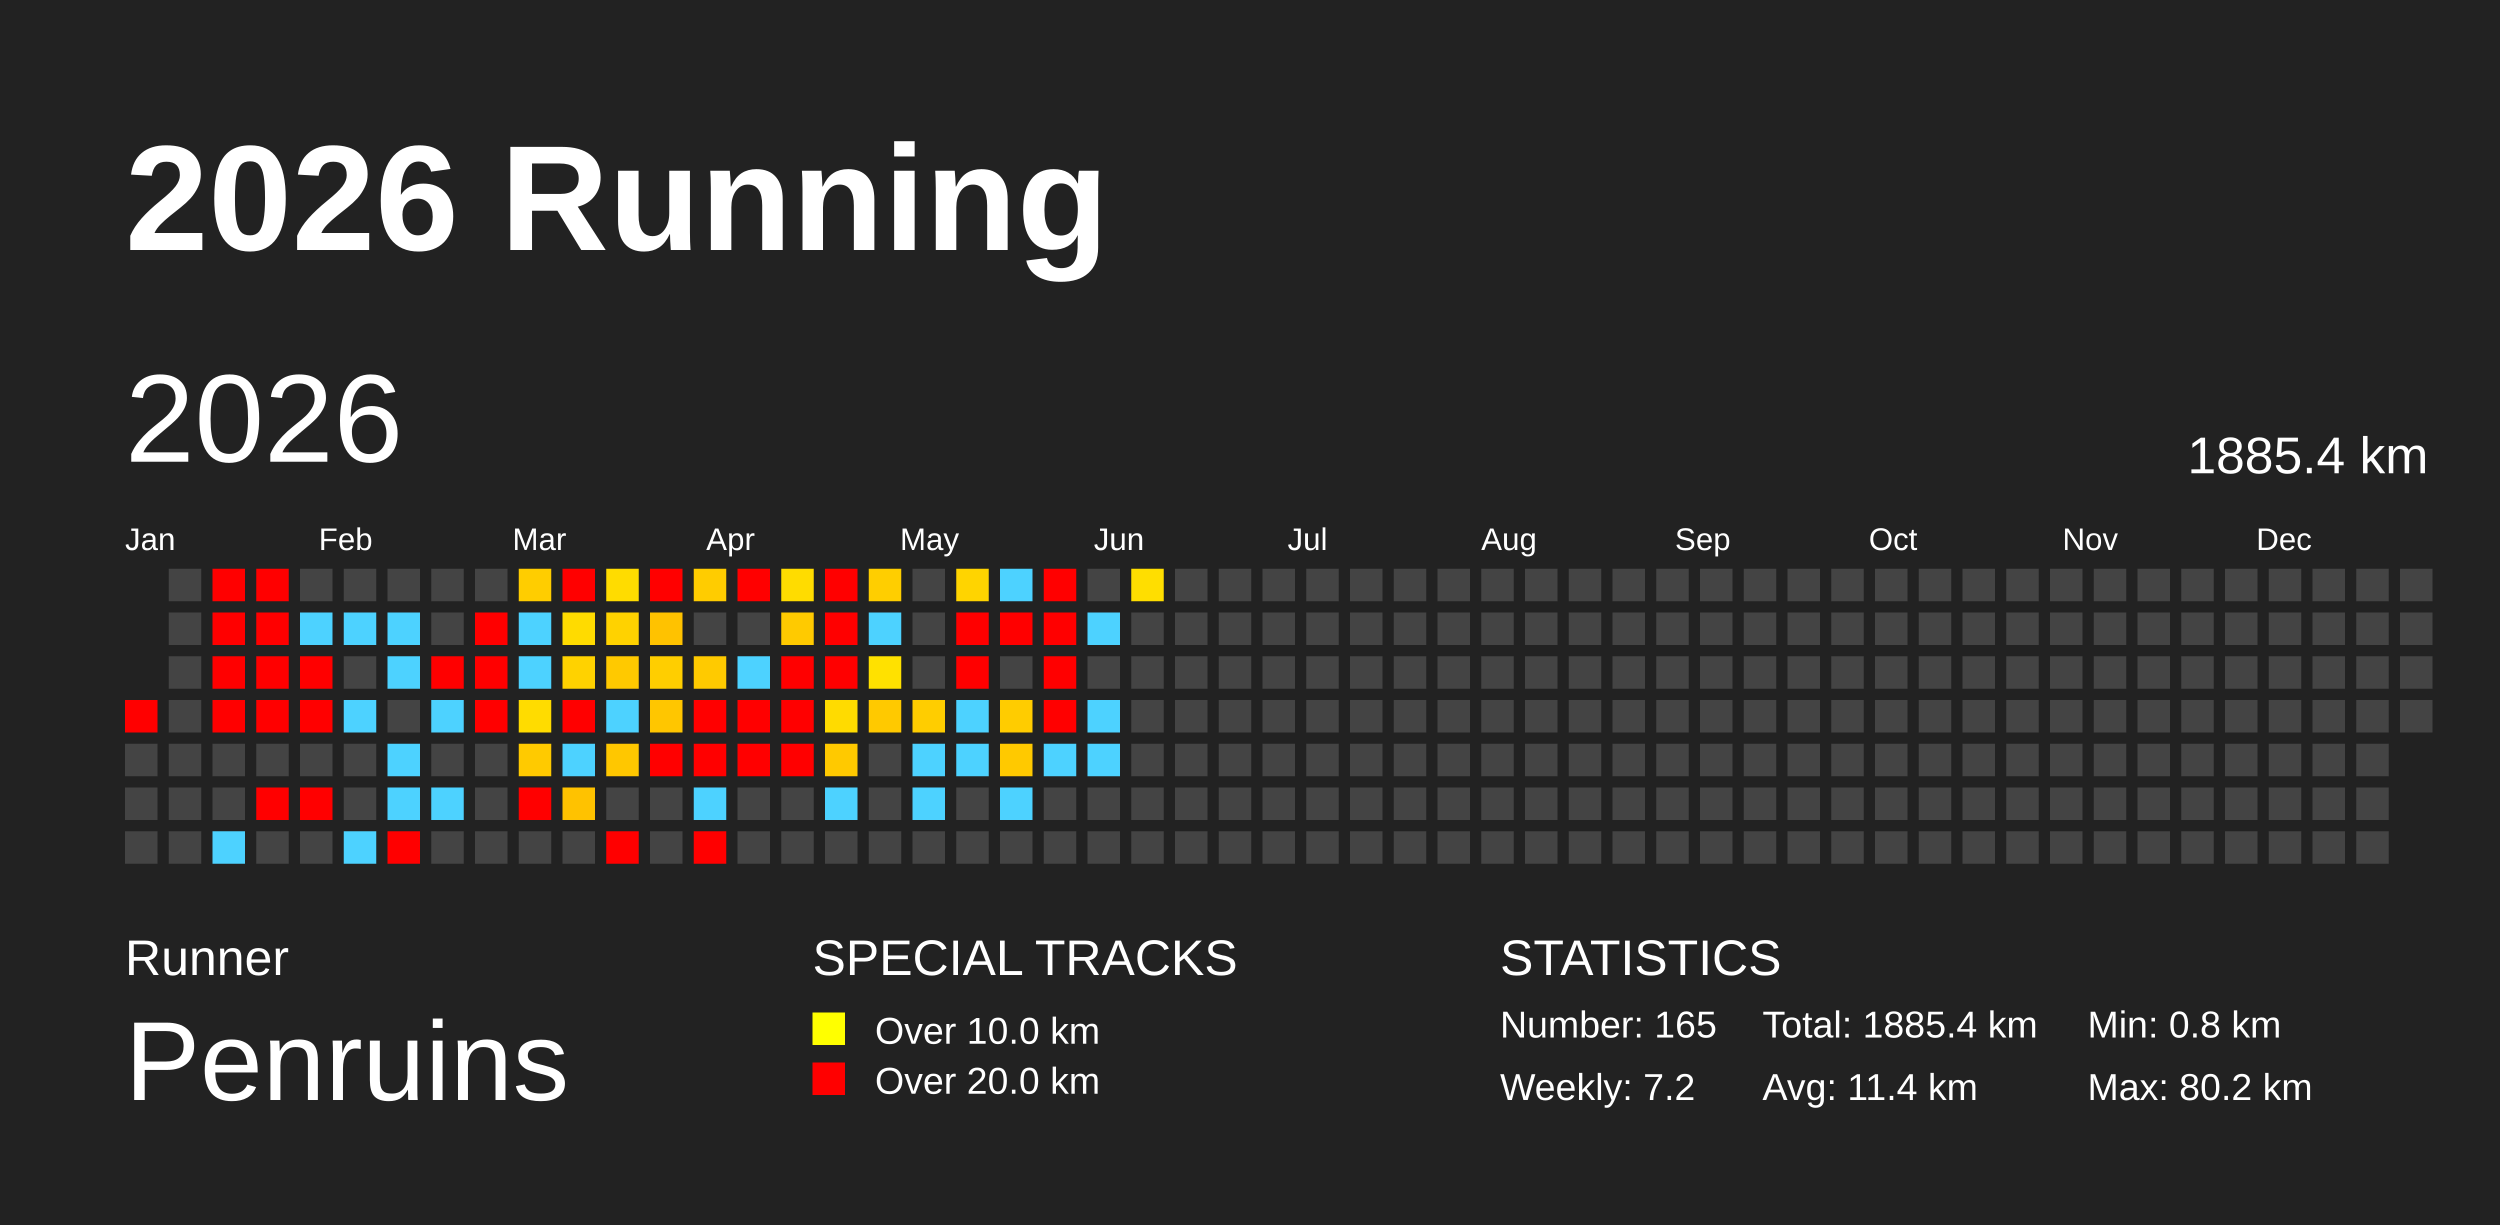
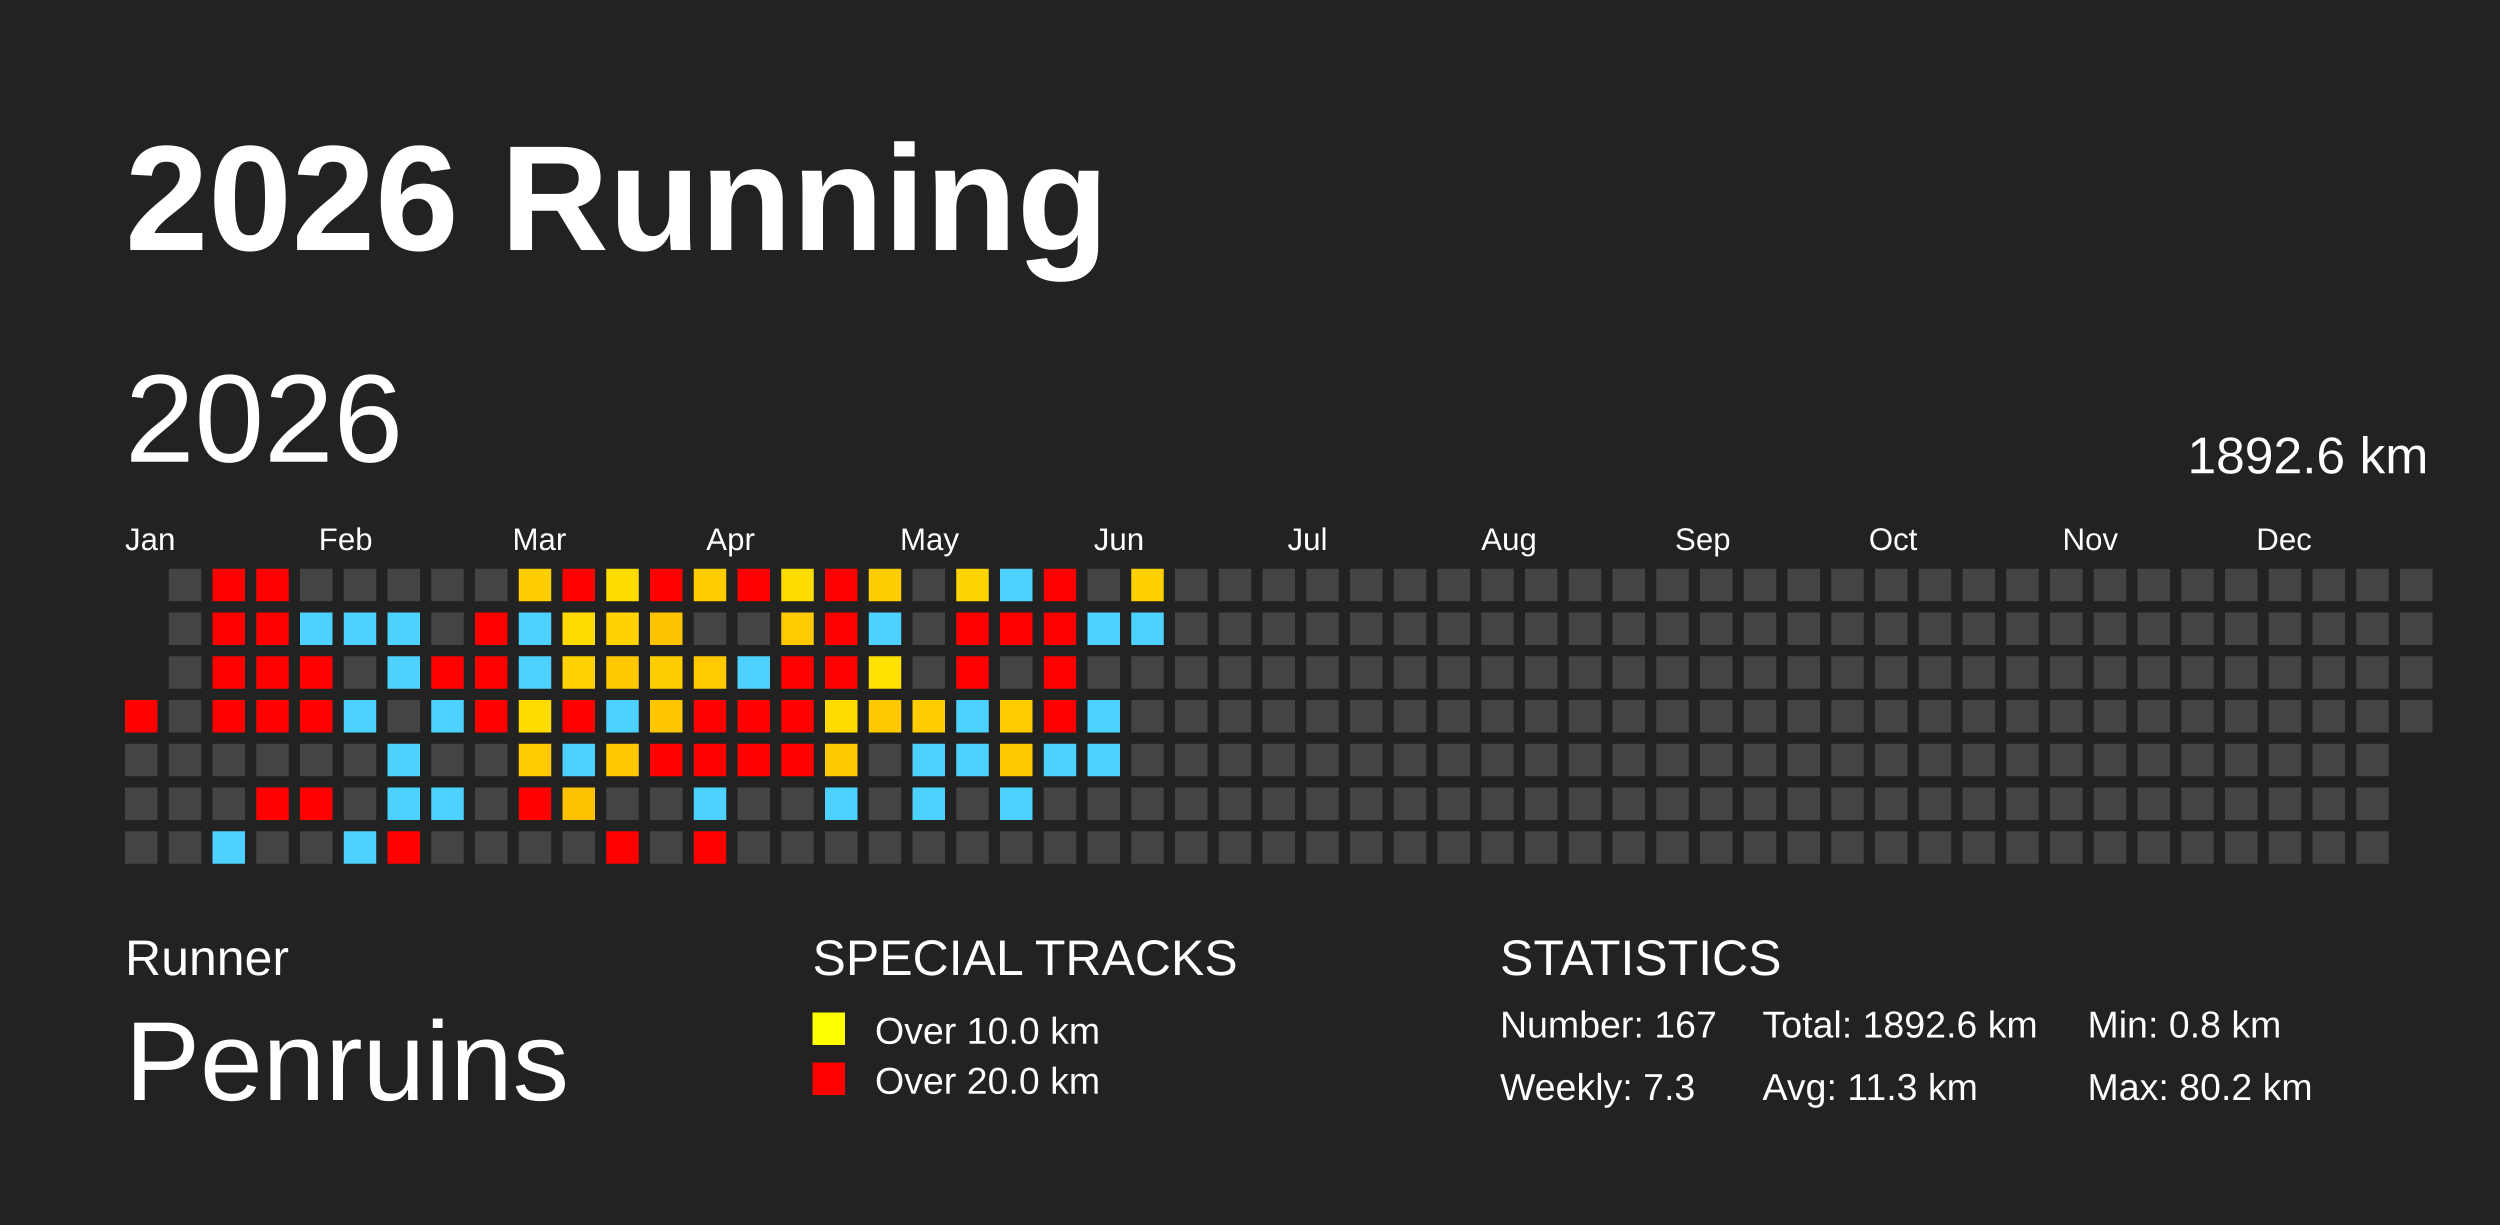
<svg xmlns="http://www.w3.org/2000/svg" baseProfile="full" height="98mm" version="1.1" viewBox="0,0,200,98" width="200mm">
  <defs />
  <rect fill="#222222" height="98" width="200" x="0" y="0" />
  <text fill="#FFFFFF" style="font-size:12px; font-family:Arial; font-weight:bold;" x="10" y="20">2026 Running</text>
  <text fill="#FFFFFF" style="font-size:4px; font-family:Arial" x="10" y="78">Runner</text>
  <text fill="#FFFFFF" style="font-size:9px; font-family:Arial" x="10" y="88">Penruins</text>
  <text fill="#FFFFFF" style="font-size:4px; font-family:Arial" x="65" y="78">SPECIAL TRACKS</text>
  <rect fill="yellow" height="2.6" width="2.6" x="65" y="81" />
  <text fill="#FFFFFF" style="font-size:3px; font-family:Arial" x="70" y="83.5">Over 10.0 km</text>
  <rect fill="red" height="2.6" width="2.6" x="65" y="85" />
  <text fill="#FFFFFF" style="font-size:3px; font-family:Arial" x="70" y="87.5">Over 20.0 km</text>
  <text fill="#FFFFFF" style="font-size:4px; font-family:Arial" x="120" y="78">STATISTICS</text>
-   <text fill="#FFFFFF" style="font-size:3px; font-family:Arial" x="120" y="83">Number: 165</text>
-   <text fill="#FFFFFF" style="font-size:3px; font-family:Arial" x="120" y="88">Weekly: 7.2</text>
-   <text fill="#FFFFFF" style="font-size:3px; font-family:Arial" x="141" y="83">Total: 1885.4 km</text>
-   <text fill="#FFFFFF" style="font-size:3px; font-family:Arial" x="141" y="88">Avg: 11.4 km</text>
+   <text fill="#FFFFFF" style="font-size:3px; font-family:Arial" x="120" y="83">Number: 167</text>
+   <text fill="#FFFFFF" style="font-size:3px; font-family:Arial" x="120" y="88">Weekly: 7.3</text>
+   <text fill="#FFFFFF" style="font-size:3px; font-family:Arial" x="141" y="83">Total: 1892.6 km</text>
+   <text fill="#FFFFFF" style="font-size:3px; font-family:Arial" x="141" y="88">Avg: 11.3 km</text>
  <text fill="#FFFFFF" style="font-size:3px; font-family:Arial" x="167" y="83">Min: 0.8 km</text>
  <text fill="#FFFFFF" style="font-size:3px; font-family:Arial" x="167" y="88">Max: 80.2 km</text>
  <text dominant-baseline="hanging" fill="#FFFFFF" style="font-size:10.0px; font-family:Arial;" x="10" y="30">2026</text>
-   <text dominant-baseline="hanging" fill="#FFFFFF" style="font-size:4.125px; font-family:Arial;" x="175" y="35">1885.4 km</text>
+   <text dominant-baseline="hanging" fill="#FFFFFF" style="font-size:4.125px; font-family:Arial;" x="175" y="35">1892.6 km</text>
  <text fill="#FFFFFF" style="font-size:2.5px; font-family:Arial" x="10.0" y="44">Jan</text>
  <text fill="#FFFFFF" style="font-size:2.5px; font-family:Arial" x="25.5" y="44">Feb</text>
  <text fill="#FFFFFF" style="font-size:2.5px; font-family:Arial" x="41.0" y="44">Mar</text>
  <text fill="#FFFFFF" style="font-size:2.5px; font-family:Arial" x="56.5" y="44">Apr</text>
  <text fill="#FFFFFF" style="font-size:2.5px; font-family:Arial" x="72.0" y="44">May</text>
  <text fill="#FFFFFF" style="font-size:2.5px; font-family:Arial" x="87.5" y="44">Jun</text>
  <text fill="#FFFFFF" style="font-size:2.5px; font-family:Arial" x="103.0" y="44">Jul</text>
  <text fill="#FFFFFF" style="font-size:2.5px; font-family:Arial" x="118.5" y="44">Aug</text>
  <text fill="#FFFFFF" style="font-size:2.5px; font-family:Arial" x="134.0" y="44">Sep</text>
  <text fill="#FFFFFF" style="font-size:2.5px; font-family:Arial" x="149.5" y="44">Oct</text>
  <text fill="#FFFFFF" style="font-size:2.5px; font-family:Arial" x="165.0" y="44">Nov</text>
  <text fill="#FFFFFF" style="font-size:2.5px; font-family:Arial" x="180.5" y="44">Dec</text>
  <rect fill="red" height="2.6" width="2.6" x="10.0" y="56.0" />
  <rect fill="#444444" height="2.6" width="2.6" x="10.0" y="59.5" />
  <rect fill="#444444" height="2.6" width="2.6" x="10.0" y="63.0" />
  <rect fill="#444444" height="2.6" width="2.6" x="10.0" y="66.5" />
  <rect fill="#444444" height="2.6" width="2.6" x="13.5" y="45.5" />
  <rect fill="#444444" height="2.6" width="2.6" x="13.5" y="49.0" />
  <rect fill="#444444" height="2.6" width="2.6" x="13.5" y="52.5" />
  <rect fill="#444444" height="2.6" width="2.6" x="13.5" y="56.0" />
  <rect fill="#444444" height="2.6" width="2.6" x="13.5" y="59.5" />
  <rect fill="#444444" height="2.6" width="2.6" x="13.5" y="63.0" />
  <rect fill="#444444" height="2.6" width="2.6" x="13.5" y="66.5" />
  <rect fill="red" height="2.6" width="2.6" x="17.0" y="45.5" />
  <rect fill="red" height="2.6" width="2.6" x="17.0" y="49.0" />
  <rect fill="red" height="2.6" width="2.6" x="17.0" y="52.5" />
  <rect fill="red" height="2.6" width="2.6" x="17.0" y="56.0" />
  <rect fill="#444444" height="2.6" width="2.6" x="17.0" y="59.5" />
  <rect fill="#444444" height="2.6" width="2.6" x="17.0" y="63.0" />
  <rect fill="#4dd2ff" height="2.6" width="2.6" x="17.0" y="66.5" />
  <rect fill="red" height="2.6" width="2.6" x="20.5" y="45.5" />
  <rect fill="red" height="2.6" width="2.6" x="20.5" y="49.0" />
  <rect fill="red" height="2.6" width="2.6" x="20.5" y="52.5" />
  <rect fill="red" height="2.6" width="2.6" x="20.5" y="56.0" />
  <rect fill="#444444" height="2.6" width="2.6" x="20.5" y="59.5" />
  <rect fill="red" height="2.6" width="2.6" x="20.5" y="63.0" />
  <rect fill="#444444" height="2.6" width="2.6" x="20.5" y="66.5" />
  <rect fill="#444444" height="2.6" width="2.6" x="24.0" y="45.5" />
  <rect fill="#4dd2ff" height="2.6" width="2.6" x="24.0" y="49.0" />
  <rect fill="red" height="2.6" width="2.6" x="24.0" y="52.5" />
  <rect fill="red" height="2.6" width="2.6" x="24.0" y="56.0" />
  <rect fill="#444444" height="2.6" width="2.6" x="24.0" y="59.5" />
  <rect fill="red" height="2.6" width="2.6" x="24.0" y="63.0" />
  <rect fill="#444444" height="2.6" width="2.6" x="24.0" y="66.5" />
  <rect fill="#444444" height="2.6" width="2.6" x="27.5" y="45.5" />
  <rect fill="#4dd2ff" height="2.6" width="2.6" x="27.5" y="49.0" />
  <rect fill="#444444" height="2.6" width="2.6" x="27.5" y="52.5" />
  <rect fill="#4dd2ff" height="2.6" width="2.6" x="27.5" y="56.0" />
  <rect fill="#444444" height="2.6" width="2.6" x="27.5" y="59.5" />
  <rect fill="#444444" height="2.6" width="2.6" x="27.5" y="63.0" />
  <rect fill="#4dd2ff" height="2.6" width="2.6" x="27.5" y="66.5" />
  <rect fill="#444444" height="2.6" width="2.6" x="31.0" y="45.5" />
  <rect fill="#4dd2ff" height="2.6" width="2.6" x="31.0" y="49.0" />
  <rect fill="#4dd2ff" height="2.6" width="2.6" x="31.0" y="52.5" />
  <rect fill="#444444" height="2.6" width="2.6" x="31.0" y="56.0" />
  <rect fill="#4dd2ff" height="2.6" width="2.6" x="31.0" y="59.5" />
  <rect fill="#4dd2ff" height="2.6" width="2.6" x="31.0" y="63.0" />
  <rect fill="red" height="2.6" width="2.6" x="31.0" y="66.5" />
  <rect fill="#444444" height="2.6" width="2.6" x="34.5" y="45.5" />
  <rect fill="#444444" height="2.6" width="2.6" x="34.5" y="49.0" />
  <rect fill="red" height="2.6" width="2.6" x="34.5" y="52.5" />
  <rect fill="#4dd2ff" height="2.6" width="2.6" x="34.5" y="56.0" />
  <rect fill="#444444" height="2.6" width="2.6" x="34.5" y="59.5" />
  <rect fill="#4dd2ff" height="2.6" width="2.6" x="34.5" y="63.0" />
  <rect fill="#444444" height="2.6" width="2.6" x="34.5" y="66.5" />
  <rect fill="#444444" height="2.6" width="2.6" x="38.0" y="45.5" />
  <rect fill="red" height="2.6" width="2.6" x="38.0" y="49.0" />
  <rect fill="red" height="2.6" width="2.6" x="38.0" y="52.5" />
  <rect fill="red" height="2.6" width="2.6" x="38.0" y="56.0" />
  <rect fill="#444444" height="2.6" width="2.6" x="38.0" y="59.5" />
  <rect fill="#444444" height="2.6" width="2.6" x="38.0" y="63.0" />
  <rect fill="#444444" height="2.6" width="2.6" x="38.0" y="66.5" />
  <rect fill="#ffcd00" height="2.6" width="2.6" x="41.5" y="45.5" />
  <rect fill="#4dd2ff" height="2.6" width="2.6" x="41.5" y="49.0" />
  <rect fill="#4dd2ff" height="2.6" width="2.6" x="41.5" y="52.5" />
  <rect fill="#ffdc00" height="2.6" width="2.6" x="41.5" y="56.0" />
  <rect fill="#ffca00" height="2.6" width="2.6" x="41.5" y="59.5" />
  <rect fill="red" height="2.6" width="2.6" x="41.5" y="63.0" />
  <rect fill="#444444" height="2.6" width="2.6" x="41.5" y="66.5" />
  <rect fill="red" height="2.6" width="2.6" x="45.0" y="45.5" />
  <rect fill="#ffdb00" height="2.6" width="2.6" x="45.0" y="49.0" />
  <rect fill="#ffd200" height="2.6" width="2.6" x="45.0" y="52.5" />
  <rect fill="red" height="2.6" width="2.6" x="45.0" y="56.0" />
  <rect fill="#4dd2ff" height="2.6" width="2.6" x="45.0" y="59.5" />
  <rect fill="#ffc200" height="2.6" width="2.6" x="45.0" y="63.0" />
  <rect fill="#444444" height="2.6" width="2.6" x="45.0" y="66.5" />
  <rect fill="#ffdc00" height="2.6" width="2.6" x="48.5" y="45.5" />
  <rect fill="#ffd200" height="2.6" width="2.6" x="48.5" y="49.0" />
  <rect fill="#ffc900" height="2.6" width="2.6" x="48.5" y="52.5" />
  <rect fill="#4dd2ff" height="2.6" width="2.6" x="48.5" y="56.0" />
  <rect fill="#ffc700" height="2.6" width="2.6" x="48.5" y="59.5" />
  <rect fill="#444444" height="2.6" width="2.6" x="48.5" y="63.0" />
  <rect fill="red" height="2.6" width="2.6" x="48.5" y="66.5" />
  <rect fill="red" height="2.6" width="2.6" x="52.0" y="45.5" />
  <rect fill="#ffc200" height="2.6" width="2.6" x="52.0" y="49.0" />
  <rect fill="#ffce00" height="2.6" width="2.6" x="52.0" y="52.5" />
  <rect fill="#ffc600" height="2.6" width="2.6" x="52.0" y="56.0" />
  <rect fill="red" height="2.6" width="2.6" x="52.0" y="59.5" />
  <rect fill="#444444" height="2.6" width="2.6" x="52.0" y="63.0" />
  <rect fill="#444444" height="2.6" width="2.6" x="52.0" y="66.5" />
  <rect fill="#ffcc00" height="2.6" width="2.6" x="55.5" y="45.5" />
  <rect fill="#444444" height="2.6" width="2.6" x="55.5" y="49.0" />
  <rect fill="#ffca00" height="2.6" width="2.6" x="55.5" y="52.5" />
  <rect fill="red" height="2.6" width="2.6" x="55.5" y="56.0" />
  <rect fill="red" height="2.6" width="2.6" x="55.5" y="59.5" />
  <rect fill="#4dd2ff" height="2.6" width="2.6" x="55.5" y="63.0" />
  <rect fill="red" height="2.6" width="2.6" x="55.5" y="66.5" />
  <rect fill="red" height="2.6" width="2.6" x="59.0" y="45.5" />
  <rect fill="#444444" height="2.6" width="2.6" x="59.0" y="49.0" />
  <rect fill="#4dd2ff" height="2.6" width="2.6" x="59.0" y="52.5" />
  <rect fill="red" height="2.6" width="2.6" x="59.0" y="56.0" />
  <rect fill="red" height="2.6" width="2.6" x="59.0" y="59.5" />
  <rect fill="#444444" height="2.6" width="2.6" x="59.0" y="63.0" />
  <rect fill="#444444" height="2.6" width="2.6" x="59.0" y="66.5" />
  <rect fill="#ffdc00" height="2.6" width="2.6" x="62.5" y="45.5" />
  <rect fill="#ffca00" height="2.6" width="2.6" x="62.5" y="49.0" />
  <rect fill="red" height="2.6" width="2.6" x="62.5" y="52.5" />
  <rect fill="red" height="2.6" width="2.6" x="62.5" y="56.0" />
  <rect fill="red" height="2.6" width="2.6" x="62.5" y="59.5" />
  <rect fill="#444444" height="2.6" width="2.6" x="62.5" y="63.0" />
  <rect fill="#444444" height="2.6" width="2.6" x="62.5" y="66.5" />
  <rect fill="red" height="2.6" width="2.6" x="66.0" y="45.5" />
  <rect fill="red" height="2.6" width="2.6" x="66.0" y="49.0" />
  <rect fill="red" height="2.6" width="2.6" x="66.0" y="52.5" />
  <rect fill="#ffdb00" height="2.6" width="2.6" x="66.0" y="56.0" />
  <rect fill="#ffc900" height="2.6" width="2.6" x="66.0" y="59.5" />
  <rect fill="#4dd2ff" height="2.6" width="2.6" x="66.0" y="63.0" />
  <rect fill="#444444" height="2.6" width="2.6" x="66.0" y="66.5" />
  <rect fill="#ffce00" height="2.6" width="2.6" x="69.5" y="45.5" />
  <rect fill="#4dd2ff" height="2.6" width="2.6" x="69.5" y="49.0" />
  <rect fill="#ffe100" height="2.6" width="2.6" x="69.5" y="52.5" />
  <rect fill="#ffc900" height="2.6" width="2.6" x="69.5" y="56.0" />
  <rect fill="#444444" height="2.6" width="2.6" x="69.5" y="59.5" />
  <rect fill="#444444" height="2.6" width="2.6" x="69.5" y="63.0" />
  <rect fill="#444444" height="2.6" width="2.6" x="69.5" y="66.5" />
  <rect fill="#444444" height="2.6" width="2.6" x="73.0" y="45.5" />
  <rect fill="#444444" height="2.6" width="2.6" x="73.0" y="49.0" />
  <rect fill="#444444" height="2.6" width="2.6" x="73.0" y="52.5" />
  <rect fill="#ffcd00" height="2.6" width="2.6" x="73.0" y="56.0" />
  <rect fill="#4dd2ff" height="2.6" width="2.6" x="73.0" y="59.5" />
  <rect fill="#4dd2ff" height="2.6" width="2.6" x="73.0" y="63.0" />
  <rect fill="#444444" height="2.6" width="2.6" x="73.0" y="66.5" />
  <rect fill="#ffd400" height="2.6" width="2.6" x="76.5" y="45.5" />
  <rect fill="red" height="2.6" width="2.6" x="76.5" y="49.0" />
  <rect fill="red" height="2.6" width="2.6" x="76.5" y="52.5" />
  <rect fill="#4dd2ff" height="2.6" width="2.6" x="76.5" y="56.0" />
  <rect fill="#4dd2ff" height="2.6" width="2.6" x="76.5" y="59.5" />
  <rect fill="#444444" height="2.6" width="2.6" x="76.5" y="63.0" />
  <rect fill="#444444" height="2.6" width="2.6" x="76.5" y="66.5" />
  <rect fill="#4dd2ff" height="2.6" width="2.6" x="80.0" y="45.5" />
  <rect fill="red" height="2.6" width="2.6" x="80.0" y="49.0" />
  <rect fill="#444444" height="2.6" width="2.6" x="80.0" y="52.5" />
  <rect fill="#ffcc00" height="2.6" width="2.6" x="80.0" y="56.0" />
  <rect fill="#ffc900" height="2.6" width="2.6" x="80.0" y="59.5" />
  <rect fill="#4dd2ff" height="2.6" width="2.6" x="80.0" y="63.0" />
  <rect fill="#444444" height="2.6" width="2.6" x="80.0" y="66.5" />
  <rect fill="red" height="2.6" width="2.6" x="83.5" y="45.5" />
  <rect fill="red" height="2.6" width="2.6" x="83.5" y="49.0" />
  <rect fill="red" height="2.6" width="2.6" x="83.5" y="52.5" />
  <rect fill="red" height="2.6" width="2.6" x="83.5" y="56.0" />
  <rect fill="#4dd2ff" height="2.6" width="2.6" x="83.5" y="59.5" />
  <rect fill="#444444" height="2.6" width="2.6" x="83.5" y="63.0" />
  <rect fill="#444444" height="2.6" width="2.6" x="83.5" y="66.5" />
  <rect fill="#444444" height="2.6" width="2.6" x="87.0" y="45.5" />
  <rect fill="#4dd2ff" height="2.6" width="2.6" x="87.0" y="49.0" />
  <rect fill="#444444" height="2.6" width="2.6" x="87.0" y="52.5" />
  <rect fill="#4dd2ff" height="2.6" width="2.6" x="87.0" y="56.0" />
  <rect fill="#4dd2ff" height="2.6" width="2.6" x="87.0" y="59.5" />
  <rect fill="#444444" height="2.6" width="2.6" x="87.0" y="63.0" />
  <rect fill="#444444" height="2.6" width="2.6" x="87.0" y="66.5" />
-   <rect fill="#ffde00" height="2.6" width="2.6" x="90.5" y="45.5" />
-   <rect fill="#444444" height="2.6" width="2.6" x="90.5" y="49.0" />
+   <rect fill="#ffd100" height="2.6" width="2.6" x="90.5" y="45.5" />
+   <rect fill="#4dd2ff" height="2.6" width="2.6" x="90.5" y="49.0" />
  <rect fill="#444444" height="2.6" width="2.6" x="90.5" y="52.5" />
  <rect fill="#444444" height="2.6" width="2.6" x="90.5" y="56.0" />
  <rect fill="#444444" height="2.6" width="2.6" x="90.5" y="59.5" />
  <rect fill="#444444" height="2.6" width="2.6" x="90.5" y="63.0" />
  <rect fill="#444444" height="2.6" width="2.6" x="90.5" y="66.5" />
  <rect fill="#444444" height="2.6" width="2.6" x="94.0" y="45.5" />
  <rect fill="#444444" height="2.6" width="2.6" x="94.0" y="49.0" />
  <rect fill="#444444" height="2.6" width="2.6" x="94.0" y="52.5" />
  <rect fill="#444444" height="2.6" width="2.6" x="94.0" y="56.0" />
  <rect fill="#444444" height="2.6" width="2.6" x="94.0" y="59.5" />
  <rect fill="#444444" height="2.6" width="2.6" x="94.0" y="63.0" />
  <rect fill="#444444" height="2.6" width="2.6" x="94.0" y="66.5" />
  <rect fill="#444444" height="2.6" width="2.6" x="97.5" y="45.5" />
  <rect fill="#444444" height="2.6" width="2.6" x="97.5" y="49.0" />
  <rect fill="#444444" height="2.6" width="2.6" x="97.5" y="52.5" />
  <rect fill="#444444" height="2.6" width="2.6" x="97.5" y="56.0" />
  <rect fill="#444444" height="2.6" width="2.6" x="97.5" y="59.5" />
  <rect fill="#444444" height="2.6" width="2.6" x="97.5" y="63.0" />
  <rect fill="#444444" height="2.6" width="2.6" x="97.5" y="66.5" />
  <rect fill="#444444" height="2.6" width="2.6" x="101.0" y="45.5" />
  <rect fill="#444444" height="2.6" width="2.6" x="101.0" y="49.0" />
  <rect fill="#444444" height="2.6" width="2.6" x="101.0" y="52.5" />
  <rect fill="#444444" height="2.6" width="2.6" x="101.0" y="56.0" />
  <rect fill="#444444" height="2.6" width="2.6" x="101.0" y="59.5" />
  <rect fill="#444444" height="2.6" width="2.6" x="101.0" y="63.0" />
  <rect fill="#444444" height="2.6" width="2.6" x="101.0" y="66.5" />
  <rect fill="#444444" height="2.6" width="2.6" x="104.5" y="45.5" />
  <rect fill="#444444" height="2.6" width="2.6" x="104.5" y="49.0" />
  <rect fill="#444444" height="2.6" width="2.6" x="104.5" y="52.5" />
  <rect fill="#444444" height="2.6" width="2.6" x="104.5" y="56.0" />
  <rect fill="#444444" height="2.6" width="2.6" x="104.5" y="59.5" />
  <rect fill="#444444" height="2.6" width="2.6" x="104.5" y="63.0" />
  <rect fill="#444444" height="2.6" width="2.6" x="104.5" y="66.5" />
  <rect fill="#444444" height="2.6" width="2.6" x="108.0" y="45.5" />
  <rect fill="#444444" height="2.6" width="2.6" x="108.0" y="49.0" />
  <rect fill="#444444" height="2.6" width="2.6" x="108.0" y="52.5" />
  <rect fill="#444444" height="2.6" width="2.6" x="108.0" y="56.0" />
  <rect fill="#444444" height="2.6" width="2.6" x="108.0" y="59.5" />
  <rect fill="#444444" height="2.6" width="2.6" x="108.0" y="63.0" />
  <rect fill="#444444" height="2.6" width="2.6" x="108.0" y="66.5" />
  <rect fill="#444444" height="2.6" width="2.6" x="111.5" y="45.5" />
  <rect fill="#444444" height="2.6" width="2.6" x="111.5" y="49.0" />
  <rect fill="#444444" height="2.6" width="2.6" x="111.5" y="52.5" />
  <rect fill="#444444" height="2.6" width="2.6" x="111.5" y="56.0" />
  <rect fill="#444444" height="2.6" width="2.6" x="111.5" y="59.5" />
  <rect fill="#444444" height="2.6" width="2.6" x="111.5" y="63.0" />
  <rect fill="#444444" height="2.6" width="2.6" x="111.5" y="66.5" />
  <rect fill="#444444" height="2.6" width="2.6" x="115.0" y="45.5" />
  <rect fill="#444444" height="2.6" width="2.6" x="115.0" y="49.0" />
  <rect fill="#444444" height="2.6" width="2.6" x="115.0" y="52.5" />
  <rect fill="#444444" height="2.6" width="2.6" x="115.0" y="56.0" />
  <rect fill="#444444" height="2.6" width="2.6" x="115.0" y="59.5" />
  <rect fill="#444444" height="2.6" width="2.6" x="115.0" y="63.0" />
  <rect fill="#444444" height="2.6" width="2.6" x="115.0" y="66.5" />
  <rect fill="#444444" height="2.6" width="2.6" x="118.5" y="45.5" />
  <rect fill="#444444" height="2.6" width="2.6" x="118.5" y="49.0" />
  <rect fill="#444444" height="2.6" width="2.6" x="118.5" y="52.5" />
  <rect fill="#444444" height="2.6" width="2.6" x="118.5" y="56.0" />
  <rect fill="#444444" height="2.6" width="2.6" x="118.5" y="59.5" />
  <rect fill="#444444" height="2.6" width="2.6" x="118.5" y="63.0" />
  <rect fill="#444444" height="2.6" width="2.6" x="118.5" y="66.5" />
  <rect fill="#444444" height="2.6" width="2.6" x="122.0" y="45.5" />
  <rect fill="#444444" height="2.6" width="2.6" x="122.0" y="49.0" />
  <rect fill="#444444" height="2.6" width="2.6" x="122.0" y="52.5" />
  <rect fill="#444444" height="2.6" width="2.6" x="122.0" y="56.0" />
  <rect fill="#444444" height="2.6" width="2.6" x="122.0" y="59.5" />
  <rect fill="#444444" height="2.6" width="2.6" x="122.0" y="63.0" />
  <rect fill="#444444" height="2.6" width="2.6" x="122.0" y="66.5" />
  <rect fill="#444444" height="2.6" width="2.6" x="125.5" y="45.5" />
  <rect fill="#444444" height="2.6" width="2.6" x="125.5" y="49.0" />
  <rect fill="#444444" height="2.6" width="2.6" x="125.5" y="52.5" />
  <rect fill="#444444" height="2.6" width="2.6" x="125.5" y="56.0" />
  <rect fill="#444444" height="2.6" width="2.6" x="125.5" y="59.5" />
  <rect fill="#444444" height="2.6" width="2.6" x="125.5" y="63.0" />
  <rect fill="#444444" height="2.6" width="2.6" x="125.5" y="66.5" />
  <rect fill="#444444" height="2.6" width="2.6" x="129.0" y="45.5" />
  <rect fill="#444444" height="2.6" width="2.6" x="129.0" y="49.0" />
  <rect fill="#444444" height="2.6" width="2.6" x="129.0" y="52.5" />
  <rect fill="#444444" height="2.6" width="2.6" x="129.0" y="56.0" />
  <rect fill="#444444" height="2.6" width="2.6" x="129.0" y="59.5" />
  <rect fill="#444444" height="2.6" width="2.6" x="129.0" y="63.0" />
  <rect fill="#444444" height="2.6" width="2.6" x="129.0" y="66.5" />
  <rect fill="#444444" height="2.6" width="2.6" x="132.5" y="45.5" />
  <rect fill="#444444" height="2.6" width="2.6" x="132.5" y="49.0" />
  <rect fill="#444444" height="2.6" width="2.6" x="132.5" y="52.5" />
  <rect fill="#444444" height="2.6" width="2.6" x="132.5" y="56.0" />
  <rect fill="#444444" height="2.6" width="2.6" x="132.5" y="59.5" />
  <rect fill="#444444" height="2.6" width="2.6" x="132.5" y="63.0" />
  <rect fill="#444444" height="2.6" width="2.6" x="132.5" y="66.5" />
  <rect fill="#444444" height="2.6" width="2.6" x="136.0" y="45.5" />
  <rect fill="#444444" height="2.6" width="2.6" x="136.0" y="49.0" />
  <rect fill="#444444" height="2.6" width="2.6" x="136.0" y="52.5" />
  <rect fill="#444444" height="2.6" width="2.6" x="136.0" y="56.0" />
  <rect fill="#444444" height="2.6" width="2.6" x="136.0" y="59.5" />
  <rect fill="#444444" height="2.6" width="2.6" x="136.0" y="63.0" />
  <rect fill="#444444" height="2.6" width="2.6" x="136.0" y="66.5" />
  <rect fill="#444444" height="2.6" width="2.6" x="139.5" y="45.5" />
  <rect fill="#444444" height="2.6" width="2.6" x="139.5" y="49.0" />
  <rect fill="#444444" height="2.6" width="2.6" x="139.5" y="52.5" />
  <rect fill="#444444" height="2.6" width="2.6" x="139.5" y="56.0" />
  <rect fill="#444444" height="2.6" width="2.6" x="139.5" y="59.5" />
  <rect fill="#444444" height="2.6" width="2.6" x="139.5" y="63.0" />
  <rect fill="#444444" height="2.6" width="2.6" x="139.5" y="66.5" />
  <rect fill="#444444" height="2.6" width="2.6" x="143.0" y="45.5" />
  <rect fill="#444444" height="2.6" width="2.6" x="143.0" y="49.0" />
  <rect fill="#444444" height="2.6" width="2.6" x="143.0" y="52.5" />
  <rect fill="#444444" height="2.6" width="2.6" x="143.0" y="56.0" />
  <rect fill="#444444" height="2.6" width="2.6" x="143.0" y="59.5" />
  <rect fill="#444444" height="2.6" width="2.6" x="143.0" y="63.0" />
  <rect fill="#444444" height="2.6" width="2.6" x="143.0" y="66.5" />
  <rect fill="#444444" height="2.6" width="2.6" x="146.5" y="45.5" />
  <rect fill="#444444" height="2.6" width="2.6" x="146.5" y="49.0" />
  <rect fill="#444444" height="2.6" width="2.6" x="146.5" y="52.5" />
  <rect fill="#444444" height="2.6" width="2.6" x="146.5" y="56.0" />
  <rect fill="#444444" height="2.6" width="2.6" x="146.5" y="59.5" />
  <rect fill="#444444" height="2.6" width="2.6" x="146.5" y="63.0" />
  <rect fill="#444444" height="2.6" width="2.6" x="146.5" y="66.5" />
  <rect fill="#444444" height="2.6" width="2.6" x="150.0" y="45.5" />
  <rect fill="#444444" height="2.6" width="2.6" x="150.0" y="49.0" />
  <rect fill="#444444" height="2.6" width="2.6" x="150.0" y="52.5" />
  <rect fill="#444444" height="2.6" width="2.6" x="150.0" y="56.0" />
  <rect fill="#444444" height="2.6" width="2.6" x="150.0" y="59.5" />
  <rect fill="#444444" height="2.6" width="2.6" x="150.0" y="63.0" />
  <rect fill="#444444" height="2.6" width="2.6" x="150.0" y="66.5" />
  <rect fill="#444444" height="2.6" width="2.6" x="153.5" y="45.5" />
  <rect fill="#444444" height="2.6" width="2.6" x="153.5" y="49.0" />
  <rect fill="#444444" height="2.6" width="2.6" x="153.5" y="52.5" />
  <rect fill="#444444" height="2.6" width="2.6" x="153.5" y="56.0" />
  <rect fill="#444444" height="2.6" width="2.6" x="153.5" y="59.5" />
  <rect fill="#444444" height="2.6" width="2.6" x="153.5" y="63.0" />
  <rect fill="#444444" height="2.6" width="2.6" x="153.5" y="66.5" />
  <rect fill="#444444" height="2.6" width="2.6" x="157.0" y="45.5" />
  <rect fill="#444444" height="2.6" width="2.6" x="157.0" y="49.0" />
  <rect fill="#444444" height="2.6" width="2.6" x="157.0" y="52.5" />
  <rect fill="#444444" height="2.6" width="2.6" x="157.0" y="56.0" />
  <rect fill="#444444" height="2.6" width="2.6" x="157.0" y="59.5" />
  <rect fill="#444444" height="2.6" width="2.6" x="157.0" y="63.0" />
  <rect fill="#444444" height="2.6" width="2.6" x="157.0" y="66.5" />
  <rect fill="#444444" height="2.6" width="2.6" x="160.5" y="45.5" />
  <rect fill="#444444" height="2.6" width="2.6" x="160.5" y="49.0" />
  <rect fill="#444444" height="2.6" width="2.6" x="160.5" y="52.5" />
  <rect fill="#444444" height="2.6" width="2.6" x="160.5" y="56.0" />
  <rect fill="#444444" height="2.6" width="2.6" x="160.5" y="59.5" />
  <rect fill="#444444" height="2.6" width="2.6" x="160.5" y="63.0" />
  <rect fill="#444444" height="2.6" width="2.6" x="160.5" y="66.5" />
  <rect fill="#444444" height="2.6" width="2.6" x="164.0" y="45.5" />
  <rect fill="#444444" height="2.6" width="2.6" x="164.0" y="49.0" />
  <rect fill="#444444" height="2.6" width="2.6" x="164.0" y="52.5" />
  <rect fill="#444444" height="2.6" width="2.6" x="164.0" y="56.0" />
  <rect fill="#444444" height="2.6" width="2.6" x="164.0" y="59.5" />
  <rect fill="#444444" height="2.6" width="2.6" x="164.0" y="63.0" />
  <rect fill="#444444" height="2.6" width="2.6" x="164.0" y="66.5" />
  <rect fill="#444444" height="2.6" width="2.6" x="167.5" y="45.5" />
  <rect fill="#444444" height="2.6" width="2.6" x="167.5" y="49.0" />
  <rect fill="#444444" height="2.6" width="2.6" x="167.5" y="52.5" />
  <rect fill="#444444" height="2.6" width="2.6" x="167.5" y="56.0" />
  <rect fill="#444444" height="2.6" width="2.6" x="167.5" y="59.5" />
  <rect fill="#444444" height="2.6" width="2.6" x="167.5" y="63.0" />
  <rect fill="#444444" height="2.6" width="2.6" x="167.5" y="66.5" />
  <rect fill="#444444" height="2.6" width="2.6" x="171.0" y="45.5" />
  <rect fill="#444444" height="2.6" width="2.6" x="171.0" y="49.0" />
  <rect fill="#444444" height="2.6" width="2.6" x="171.0" y="52.5" />
  <rect fill="#444444" height="2.6" width="2.6" x="171.0" y="56.0" />
  <rect fill="#444444" height="2.6" width="2.6" x="171.0" y="59.5" />
  <rect fill="#444444" height="2.6" width="2.6" x="171.0" y="63.0" />
  <rect fill="#444444" height="2.6" width="2.6" x="171.0" y="66.5" />
  <rect fill="#444444" height="2.6" width="2.6" x="174.5" y="45.5" />
  <rect fill="#444444" height="2.6" width="2.6" x="174.5" y="49.0" />
  <rect fill="#444444" height="2.6" width="2.6" x="174.5" y="52.5" />
  <rect fill="#444444" height="2.6" width="2.6" x="174.5" y="56.0" />
  <rect fill="#444444" height="2.6" width="2.6" x="174.5" y="59.5" />
  <rect fill="#444444" height="2.6" width="2.6" x="174.5" y="63.0" />
  <rect fill="#444444" height="2.6" width="2.6" x="174.5" y="66.5" />
  <rect fill="#444444" height="2.6" width="2.6" x="178.0" y="45.5" />
  <rect fill="#444444" height="2.6" width="2.6" x="178.0" y="49.0" />
  <rect fill="#444444" height="2.6" width="2.6" x="178.0" y="52.5" />
  <rect fill="#444444" height="2.6" width="2.6" x="178.0" y="56.0" />
  <rect fill="#444444" height="2.6" width="2.6" x="178.0" y="59.5" />
  <rect fill="#444444" height="2.6" width="2.6" x="178.0" y="63.0" />
  <rect fill="#444444" height="2.6" width="2.6" x="178.0" y="66.5" />
  <rect fill="#444444" height="2.6" width="2.6" x="181.5" y="45.5" />
  <rect fill="#444444" height="2.6" width="2.6" x="181.5" y="49.0" />
  <rect fill="#444444" height="2.6" width="2.6" x="181.5" y="52.5" />
  <rect fill="#444444" height="2.6" width="2.6" x="181.5" y="56.0" />
  <rect fill="#444444" height="2.6" width="2.6" x="181.5" y="59.5" />
  <rect fill="#444444" height="2.6" width="2.6" x="181.5" y="63.0" />
  <rect fill="#444444" height="2.6" width="2.6" x="181.5" y="66.5" />
  <rect fill="#444444" height="2.6" width="2.6" x="185.0" y="45.5" />
  <rect fill="#444444" height="2.6" width="2.6" x="185.0" y="49.0" />
  <rect fill="#444444" height="2.6" width="2.6" x="185.0" y="52.5" />
  <rect fill="#444444" height="2.6" width="2.6" x="185.0" y="56.0" />
  <rect fill="#444444" height="2.6" width="2.6" x="185.0" y="59.5" />
  <rect fill="#444444" height="2.6" width="2.6" x="185.0" y="63.0" />
  <rect fill="#444444" height="2.6" width="2.6" x="185.0" y="66.5" />
  <rect fill="#444444" height="2.6" width="2.6" x="188.5" y="45.5" />
  <rect fill="#444444" height="2.6" width="2.6" x="188.5" y="49.0" />
  <rect fill="#444444" height="2.6" width="2.6" x="188.5" y="52.5" />
  <rect fill="#444444" height="2.6" width="2.6" x="188.5" y="56.0" />
  <rect fill="#444444" height="2.6" width="2.6" x="188.5" y="59.5" />
  <rect fill="#444444" height="2.6" width="2.6" x="188.5" y="63.0" />
  <rect fill="#444444" height="2.6" width="2.6" x="188.5" y="66.5" />
  <rect fill="#444444" height="2.6" width="2.6" x="192.0" y="45.5" />
  <rect fill="#444444" height="2.6" width="2.6" x="192.0" y="49.0" />
  <rect fill="#444444" height="2.6" width="2.6" x="192.0" y="52.5" />
  <rect fill="#444444" height="2.6" width="2.6" x="192.0" y="56.0" />
</svg>
